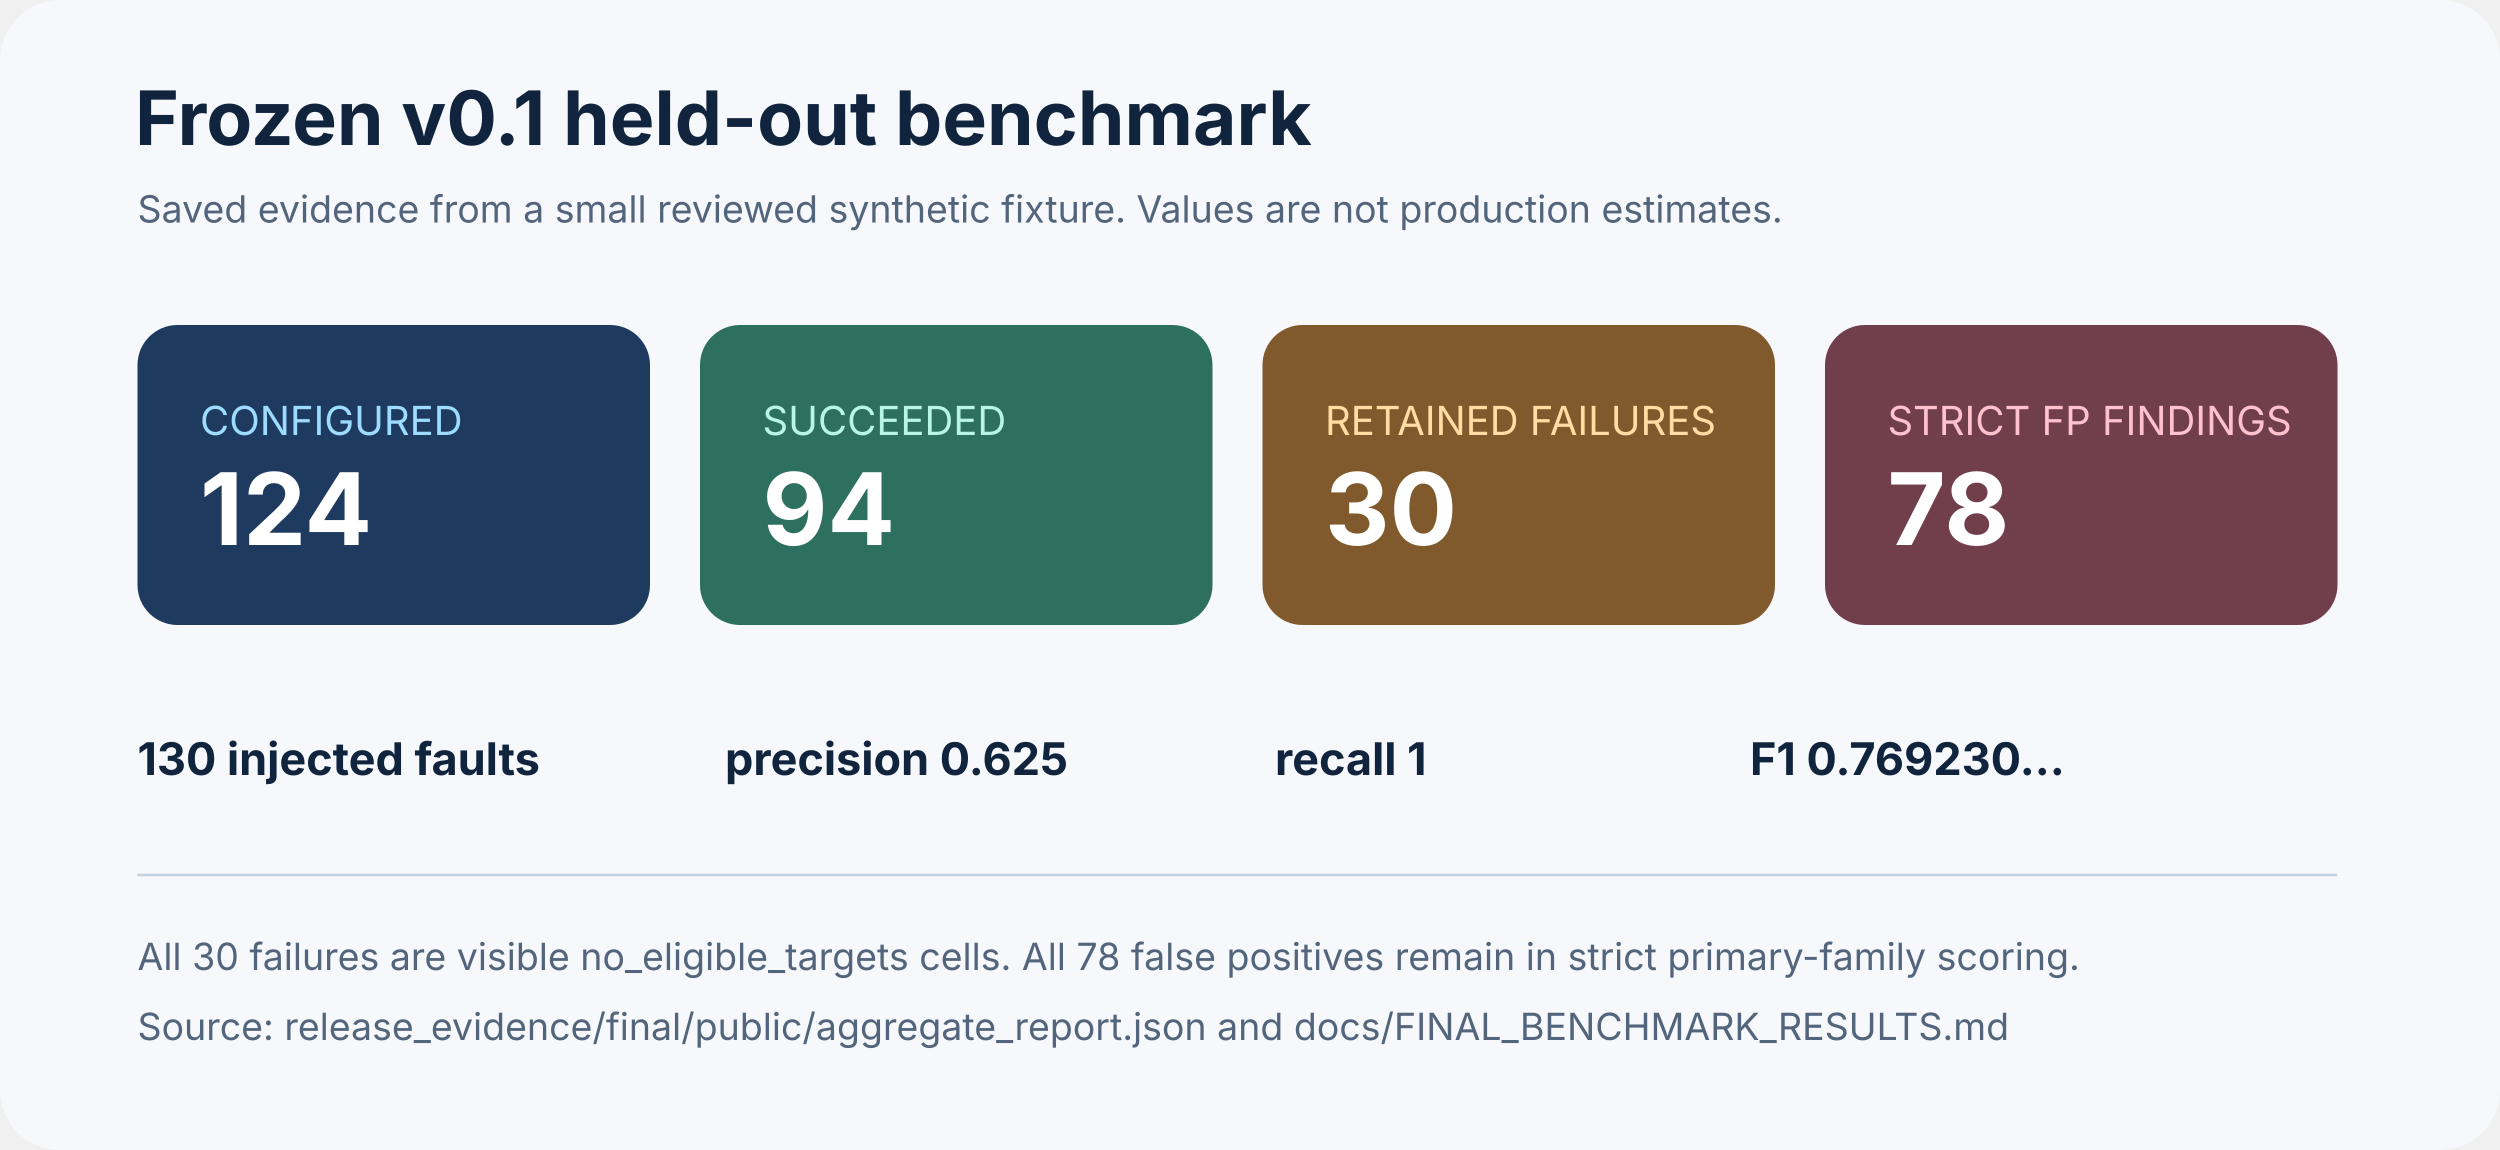
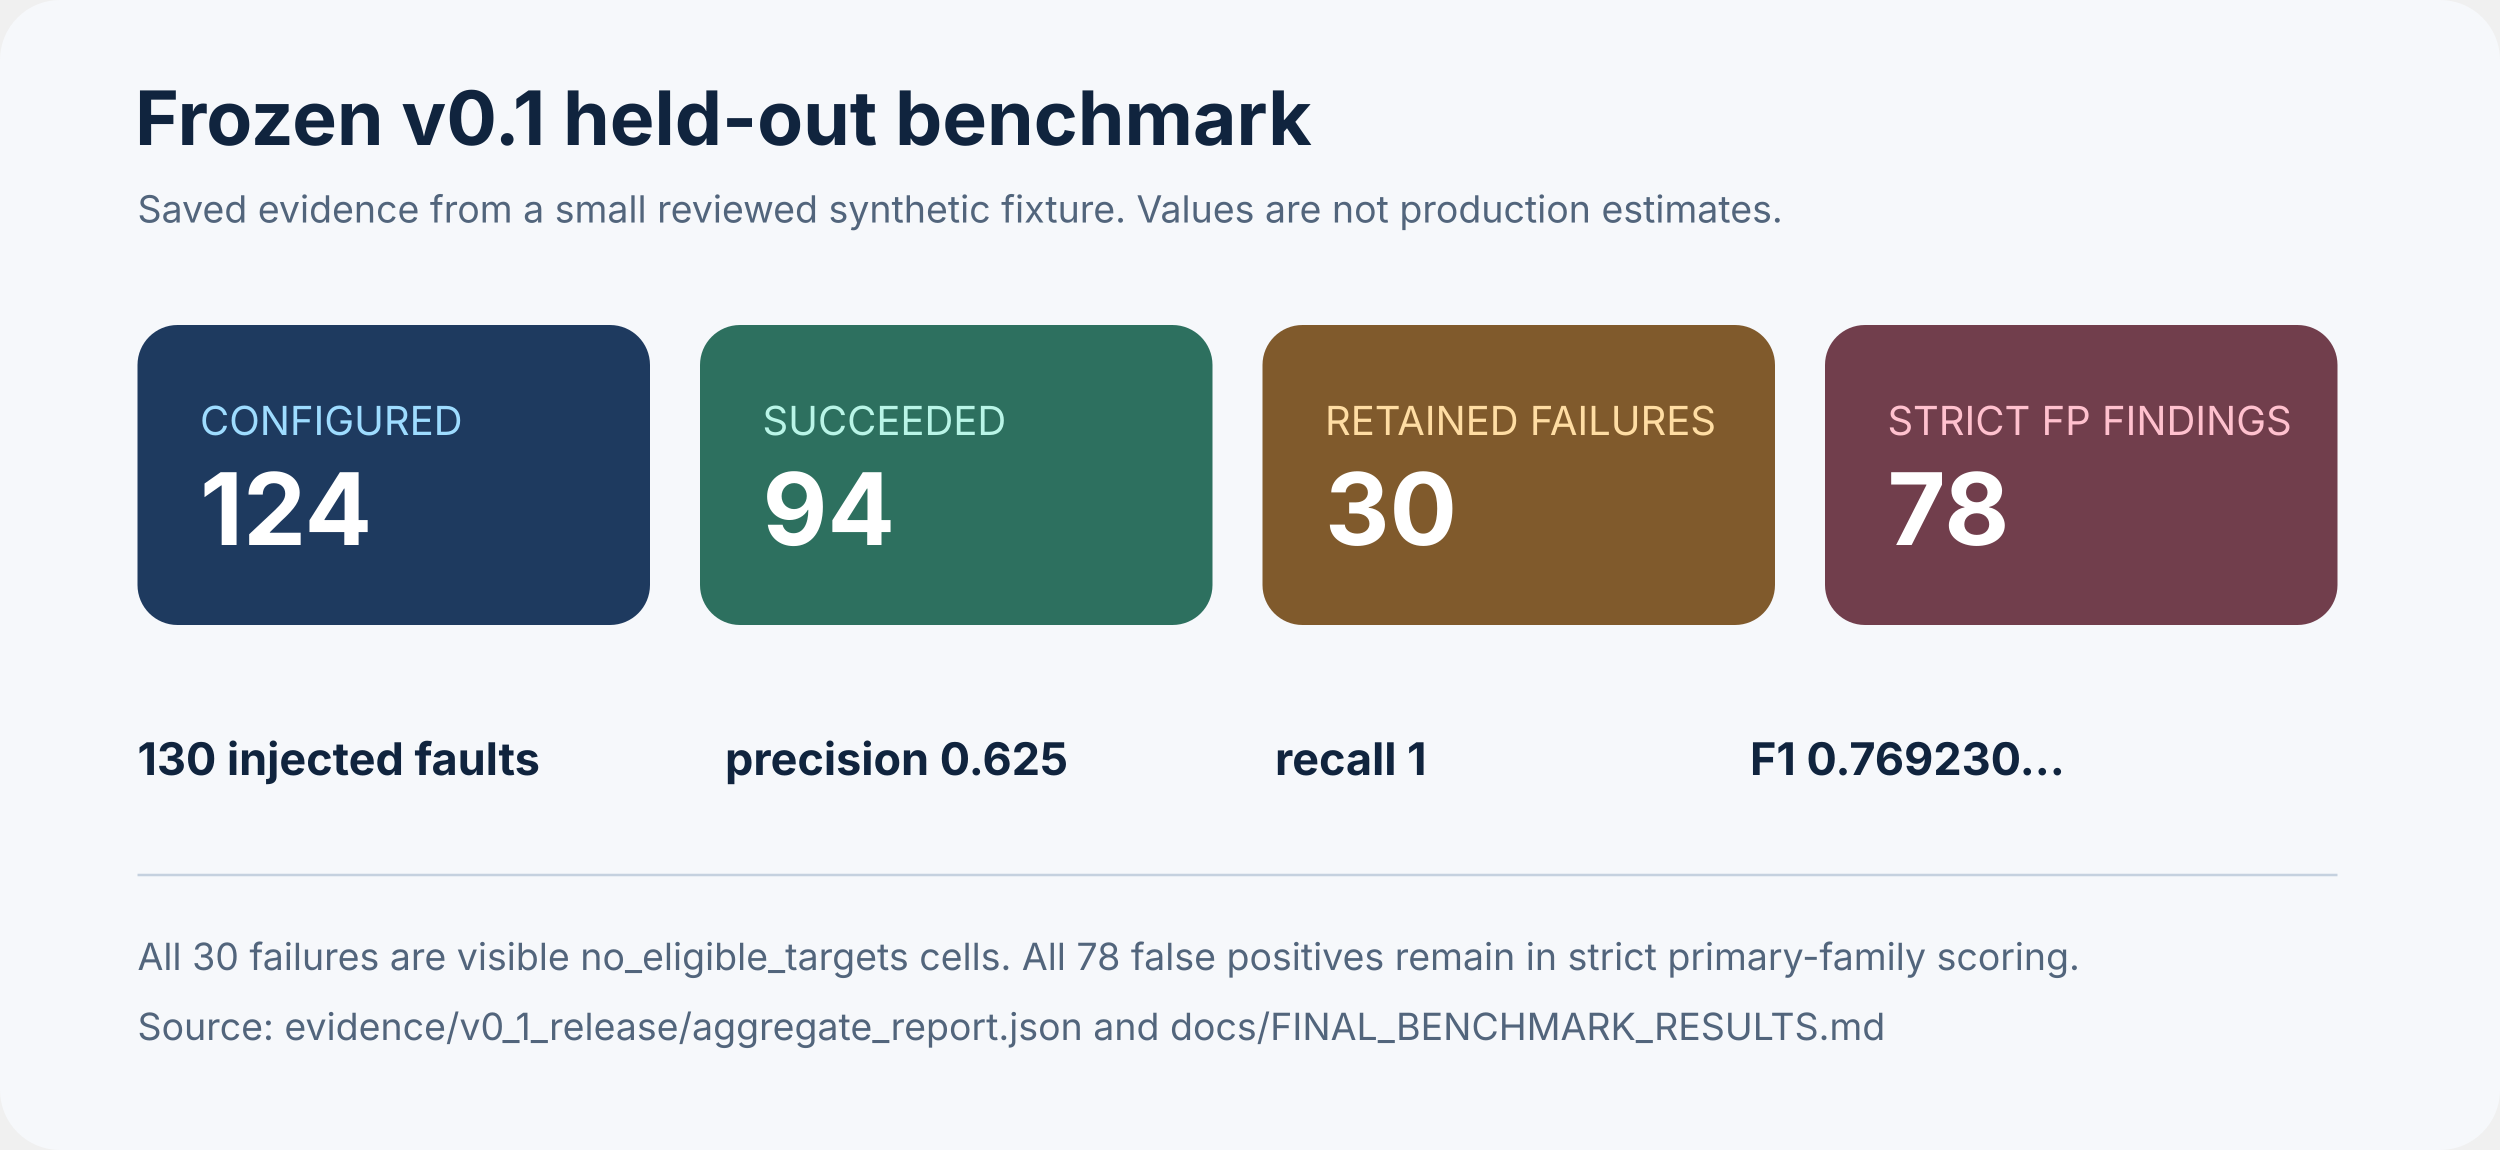
<svg xmlns="http://www.w3.org/2000/svg" viewBox="0 0 1000 460" role="img" aria-labelledby="title desc">
  <rect width="1000" height="460" rx="24" fill="#f6f8fb" />
  <text x="54" y="58" font-family="Inter,Arial,sans-serif" font-size="30" font-weight="700" fill="#10243e">Frozen v0.1 held-out benchmark</text>
  <text x="55" y="89" font-family="Inter,Arial,sans-serif" font-size="15" fill="#52657c">Saved evidence from a small reviewed synthetic fixture. Values are not production estimates.</text>
  <g font-family="Inter,Arial,sans-serif">
    <rect x="55" y="130" width="205" height="120" rx="16" fill="#1e3a5f" />
    <text x="80" y="174" font-size="16" fill="#9edcff">CONFIGURED</text>
    <text x="80" y="218" font-size="40" font-weight="700" fill="#ffffff">124</text>
    <rect x="280" y="130" width="205" height="120" rx="16" fill="#2d705f" />
    <text x="305" y="174" font-size="16" fill="#b9f5e7">SUCCEEDED</text>
    <text x="305" y="218" font-size="40" font-weight="700" fill="#ffffff">94</text>
    <rect x="505" y="130" width="205" height="120" rx="16" fill="#805a2c" />
    <text x="530" y="174" font-size="16" fill="#ffdda3">RETAINED FAILURES</text>
    <text x="530" y="218" font-size="40" font-weight="700" fill="#ffffff">30</text>
    <rect x="730" y="130" width="205" height="120" rx="16" fill="#713e4c" />
    <text x="755" y="174" font-size="16" fill="#ffc1ce">STRICT FP FINDINGS</text>
    <text x="755" y="218" font-size="40" font-weight="700" fill="#ffffff">78</text>
    <text x="55" y="310" font-size="18" font-weight="700" fill="#10243e">130 injected faults</text>
    <text x="290" y="310" font-size="18" font-weight="700" fill="#10243e">precision 0.625</text>
    <text x="510" y="310" font-size="18" font-weight="700" fill="#10243e">recall 1</text>
    <text x="700" y="310" font-size="18" font-weight="700" fill="#10243e">F1 0.769230…</text>
    <line x1="55" y1="350" x2="935" y2="350" stroke="#c5d1df" />
    <text x="55" y="388" font-size="15" fill="#52657c">All 30 failures are visible no_eligible_targets cells. All 78 false positives remain in strict primary-family scoring.</text>
-     <text x="55" y="416" font-size="15" fill="#52657c">Source: release_evidence/final/public/aggregate_report.json and docs/FINAL_BENCHMARK_RESULTS.md</text>
+     <text x="55" y="416" font-size="15" fill="#52657c">Source: evidence/v0_1_release/aggregate_report.json and docs/FINAL_BENCHMARK_RESULTS.md</text>
  </g>
</svg>
